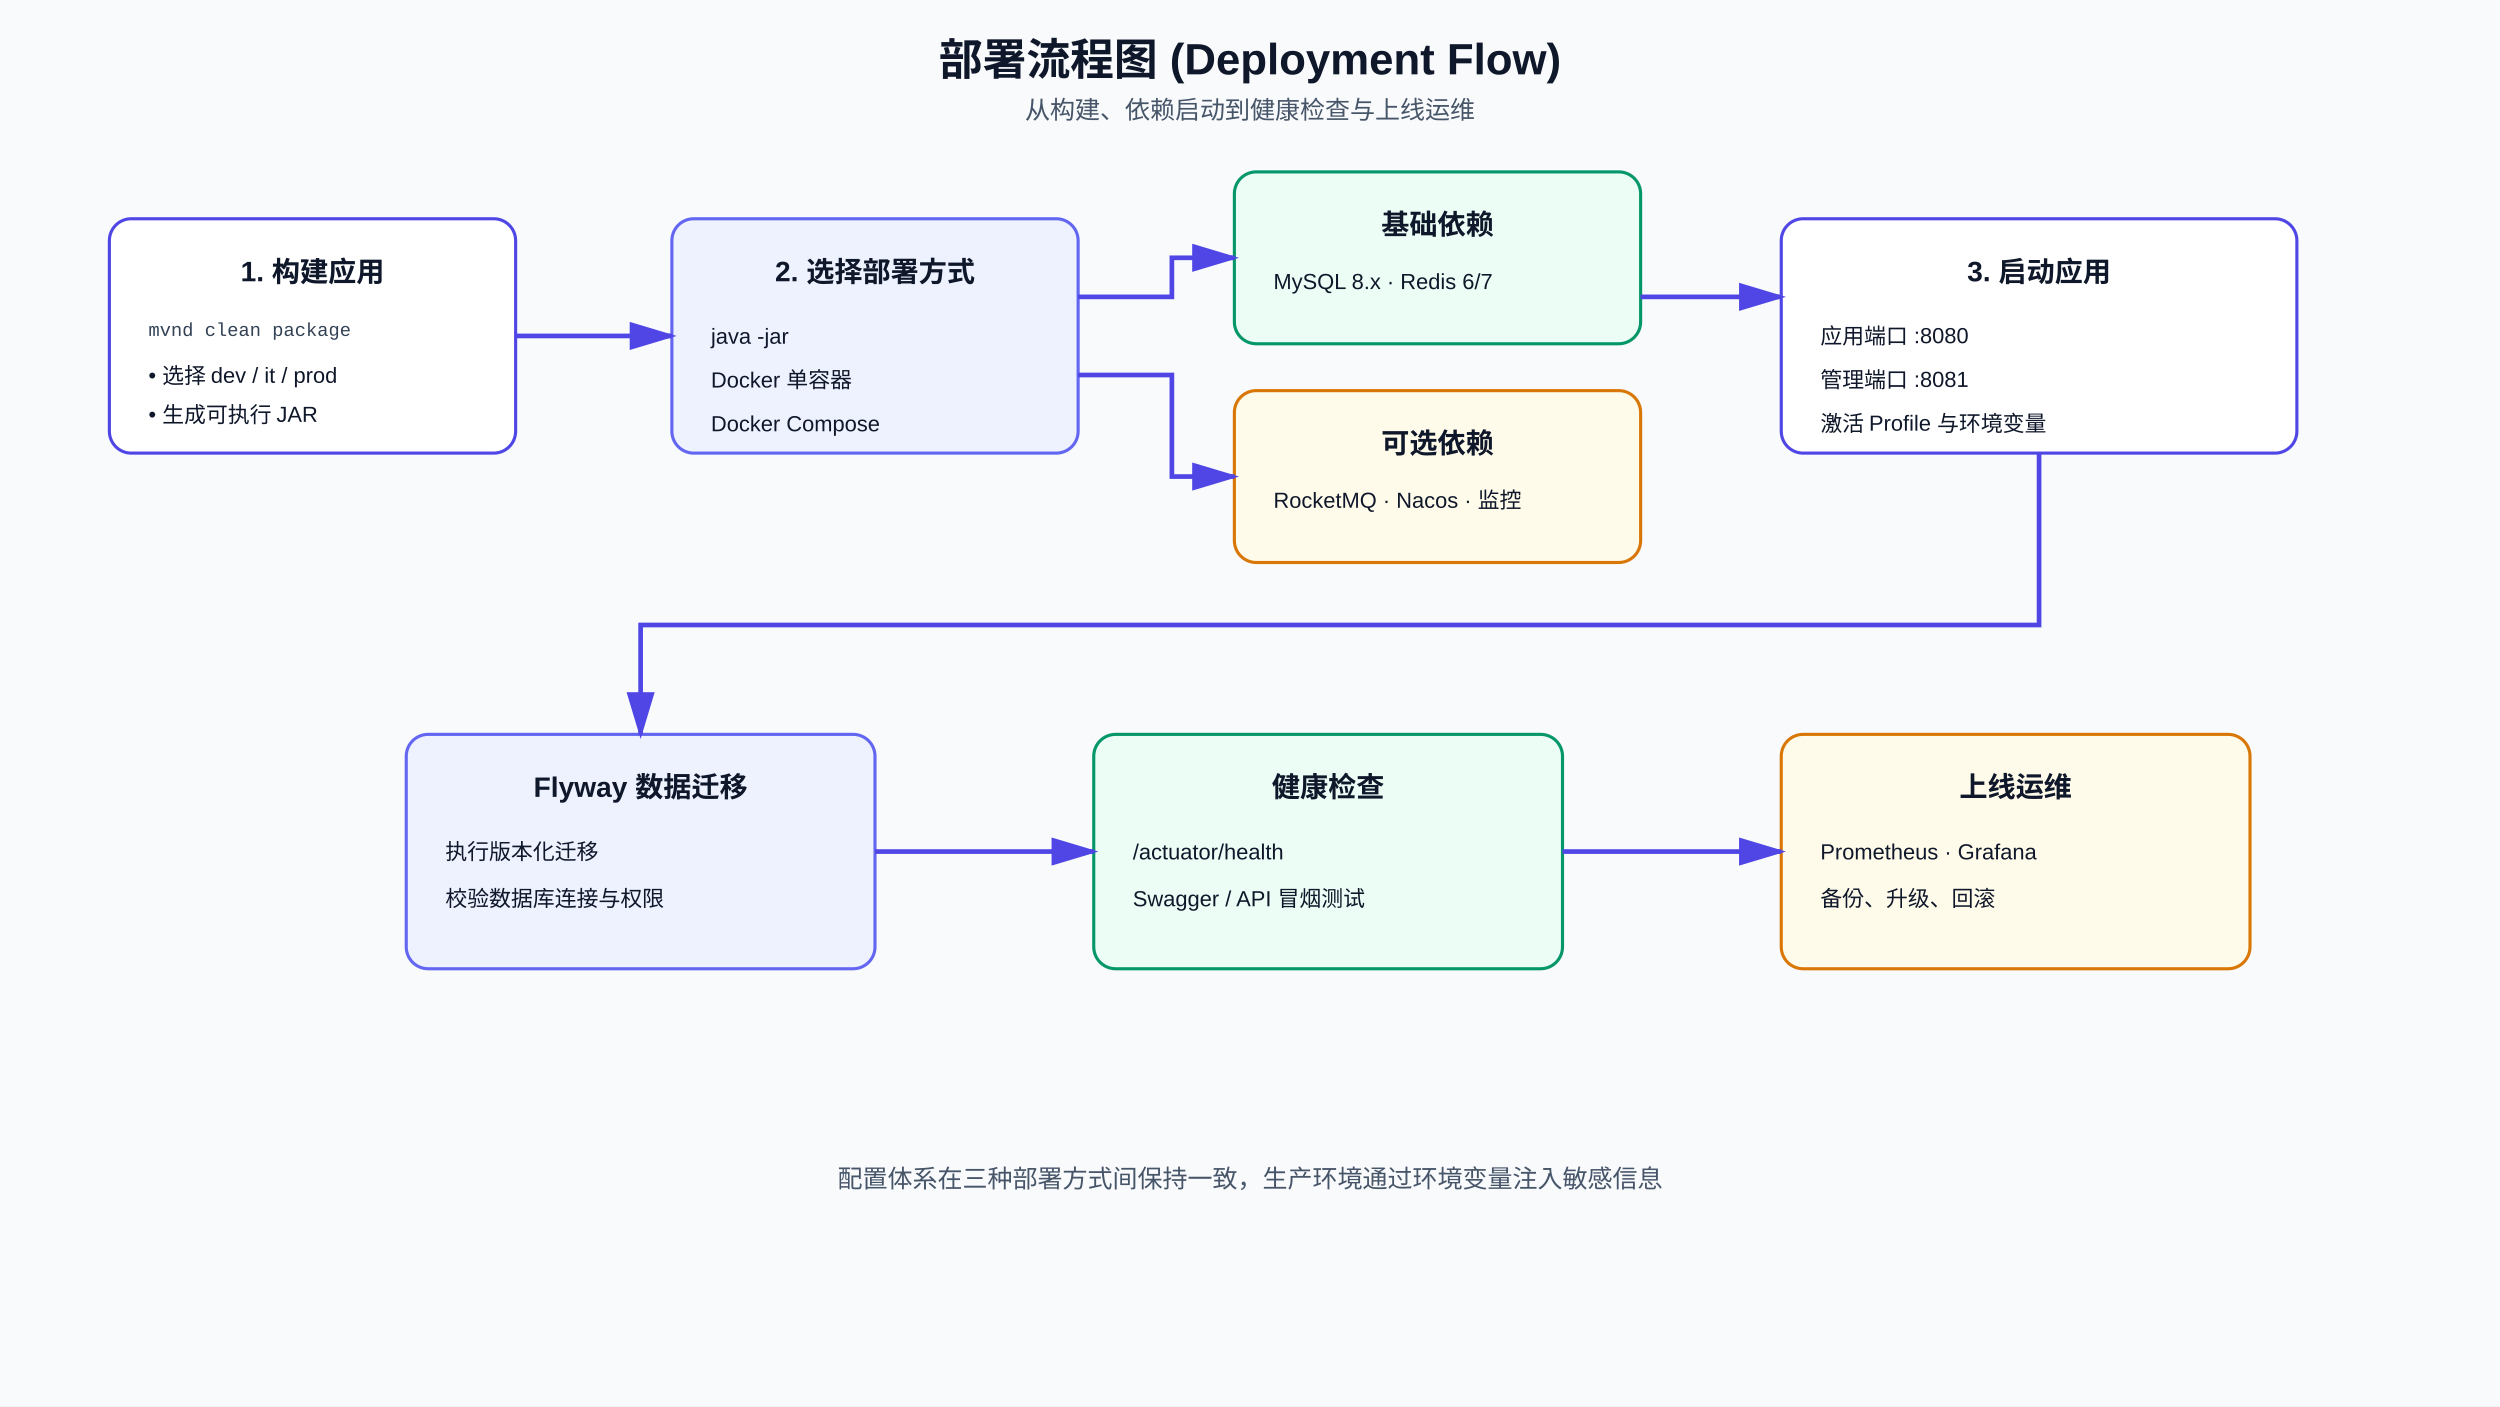
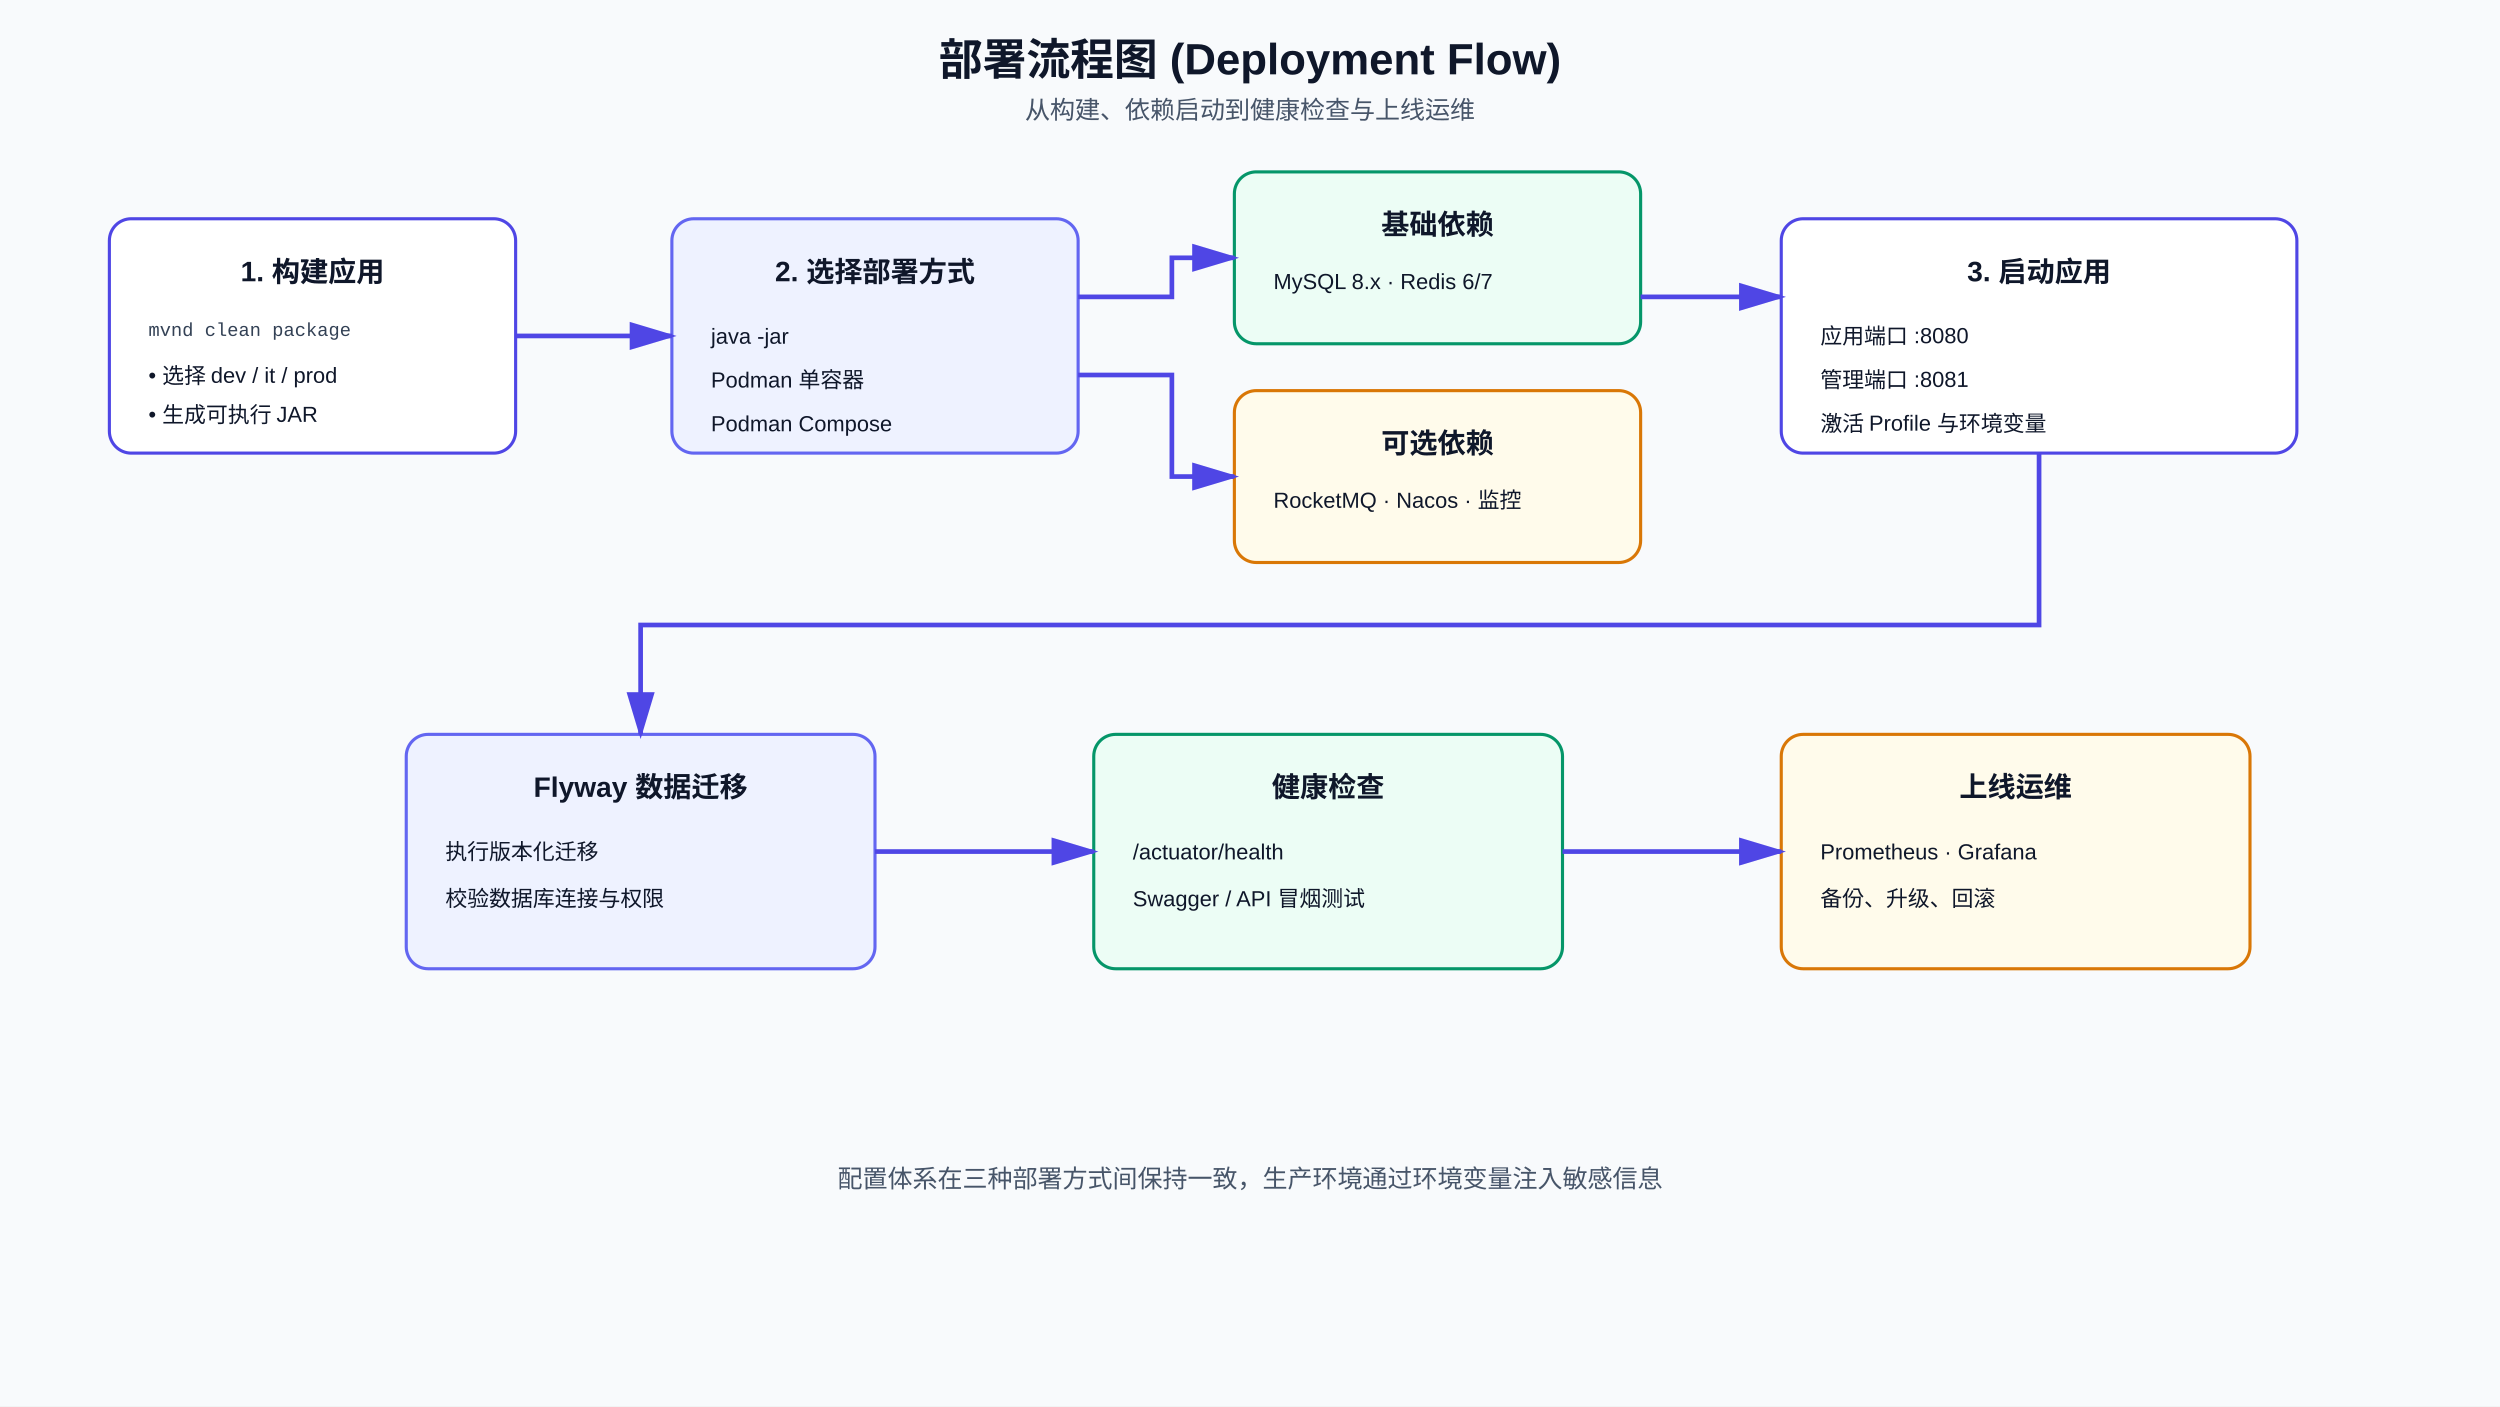
<svg xmlns="http://www.w3.org/2000/svg" viewBox="0 0 1600 900">
  <defs>
    <style>.t{font:700 28px Arial,'PingFang SC','Microsoft YaHei',sans-serif;fill:#0f172a}.s{font:16px Arial,'PingFang SC','Microsoft YaHei',sans-serif;fill:#475569}.h{font:700 18px Arial,'PingFang SC','Microsoft YaHei',sans-serif;fill:#0f172a}.l{font:14px Arial,'PingFang SC','Microsoft YaHei',sans-serif;fill:#0f172a}.c{font:12px 'Courier New',monospace;fill:#334155}.box{fill:#fff;stroke:#4f46e5;stroke-width:2;rx:14}.infra{fill:#eef2ff;stroke:#6366f1;stroke-width:2;rx:14}.ok{fill:#ecfdf5;stroke:#059669;stroke-width:2;rx:14}.warn{fill:#fffbeb;stroke:#d97706;stroke-width:2;rx:14}.line{stroke:#4f46e5;stroke-width:3;fill:none;marker-end:url(#a)}</style>
    <marker id="a" markerWidth="10" markerHeight="10" refX="9" refY="3" orient="auto">
      <path d="M0 0L10 3 0 6z" fill="#4f46e5" />
    </marker>
  </defs>
  <rect width="1600" height="900" fill="#f8fafc" />
  <text x="800" y="48" text-anchor="middle" class="t">部署流程图 (Deployment Flow)</text>
  <text x="800" y="76" text-anchor="middle" class="s">从构建、依赖启动到健康检查与上线运维</text>
  <rect x="70" y="140" width="260" height="150" class="box" />
  <text x="200" y="180" text-anchor="middle" class="h">1. 构建应用</text>
  <text x="95" y="215" class="c">mvnd clean package</text>
  <text x="95" y="245" class="l">• 选择 dev / it / prod</text>
  <text x="95" y="270" class="l">• 生成可执行 JAR</text>
  <rect x="430" y="140" width="260" height="150" class="infra" />
  <text x="560" y="180" text-anchor="middle" class="h">2. 选择部署方式</text>
  <text x="455" y="220" class="l">java -jar</text>
-   <text x="455" y="248" class="l">Docker 单容器</text>
-   <text x="455" y="276" class="l">Docker Compose</text>
+   <text x="455" y="248" class="l">Podman 单容器</text>
+   <text x="455" y="276" class="l">Podman Compose</text>
  <path d="M330 215H430" class="line" />
  <rect x="790" y="110" width="260" height="110" class="ok" />
  <text x="920" y="150" text-anchor="middle" class="h">基础依赖</text>
  <text x="815" y="185" class="l">MySQL 8.x · Redis 6/7</text>
  <rect x="790" y="250" width="260" height="110" class="warn" />
  <text x="920" y="290" text-anchor="middle" class="h">可选依赖</text>
  <text x="815" y="325" class="l">RocketMQ · Nacos · 监控</text>
  <path d="M690 190H750V165H790" class="line" />
  <path d="M690 240H750V305H790" class="line" />
  <rect x="1140" y="140" width="330" height="150" class="box" />
  <text x="1305" y="180" text-anchor="middle" class="h">3. 启动应用</text>
  <text x="1165" y="220" class="l">应用端口 :8080</text>
  <text x="1165" y="248" class="l">管理端口 :8081</text>
  <text x="1165" y="276" class="l">激活 Profile 与环境变量</text>
  <path d="M1050 190H1140" class="line" />
  <rect x="260" y="470" width="300" height="150" class="infra" />
  <text x="410" y="510" text-anchor="middle" class="h">Flyway 数据迁移</text>
  <text x="285" y="550" class="l">执行版本化迁移</text>
  <text x="285" y="580" class="l">校验数据库连接与权限</text>
  <rect x="700" y="470" width="300" height="150" class="ok" />
  <text x="850" y="510" text-anchor="middle" class="h">健康检查</text>
  <text x="725" y="550" class="l">/actuator/health</text>
  <text x="725" y="580" class="l">Swagger / API 冒烟测试</text>
  <rect x="1140" y="470" width="300" height="150" class="warn" />
  <text x="1290" y="510" text-anchor="middle" class="h">上线运维</text>
  <text x="1165" y="550" class="l">Prometheus · Grafana</text>
  <text x="1165" y="580" class="l">备份、升级、回滚</text>
  <path d="M1305 290V400H410V470" class="line" />
  <path d="M560 545H700" class="line" />
  <path d="M1000 545H1140" class="line" />
  <text x="800" y="760" text-anchor="middle" class="s">配置体系在三种部署方式间保持一致，生产环境通过环境变量注入敏感信息</text>
</svg>
